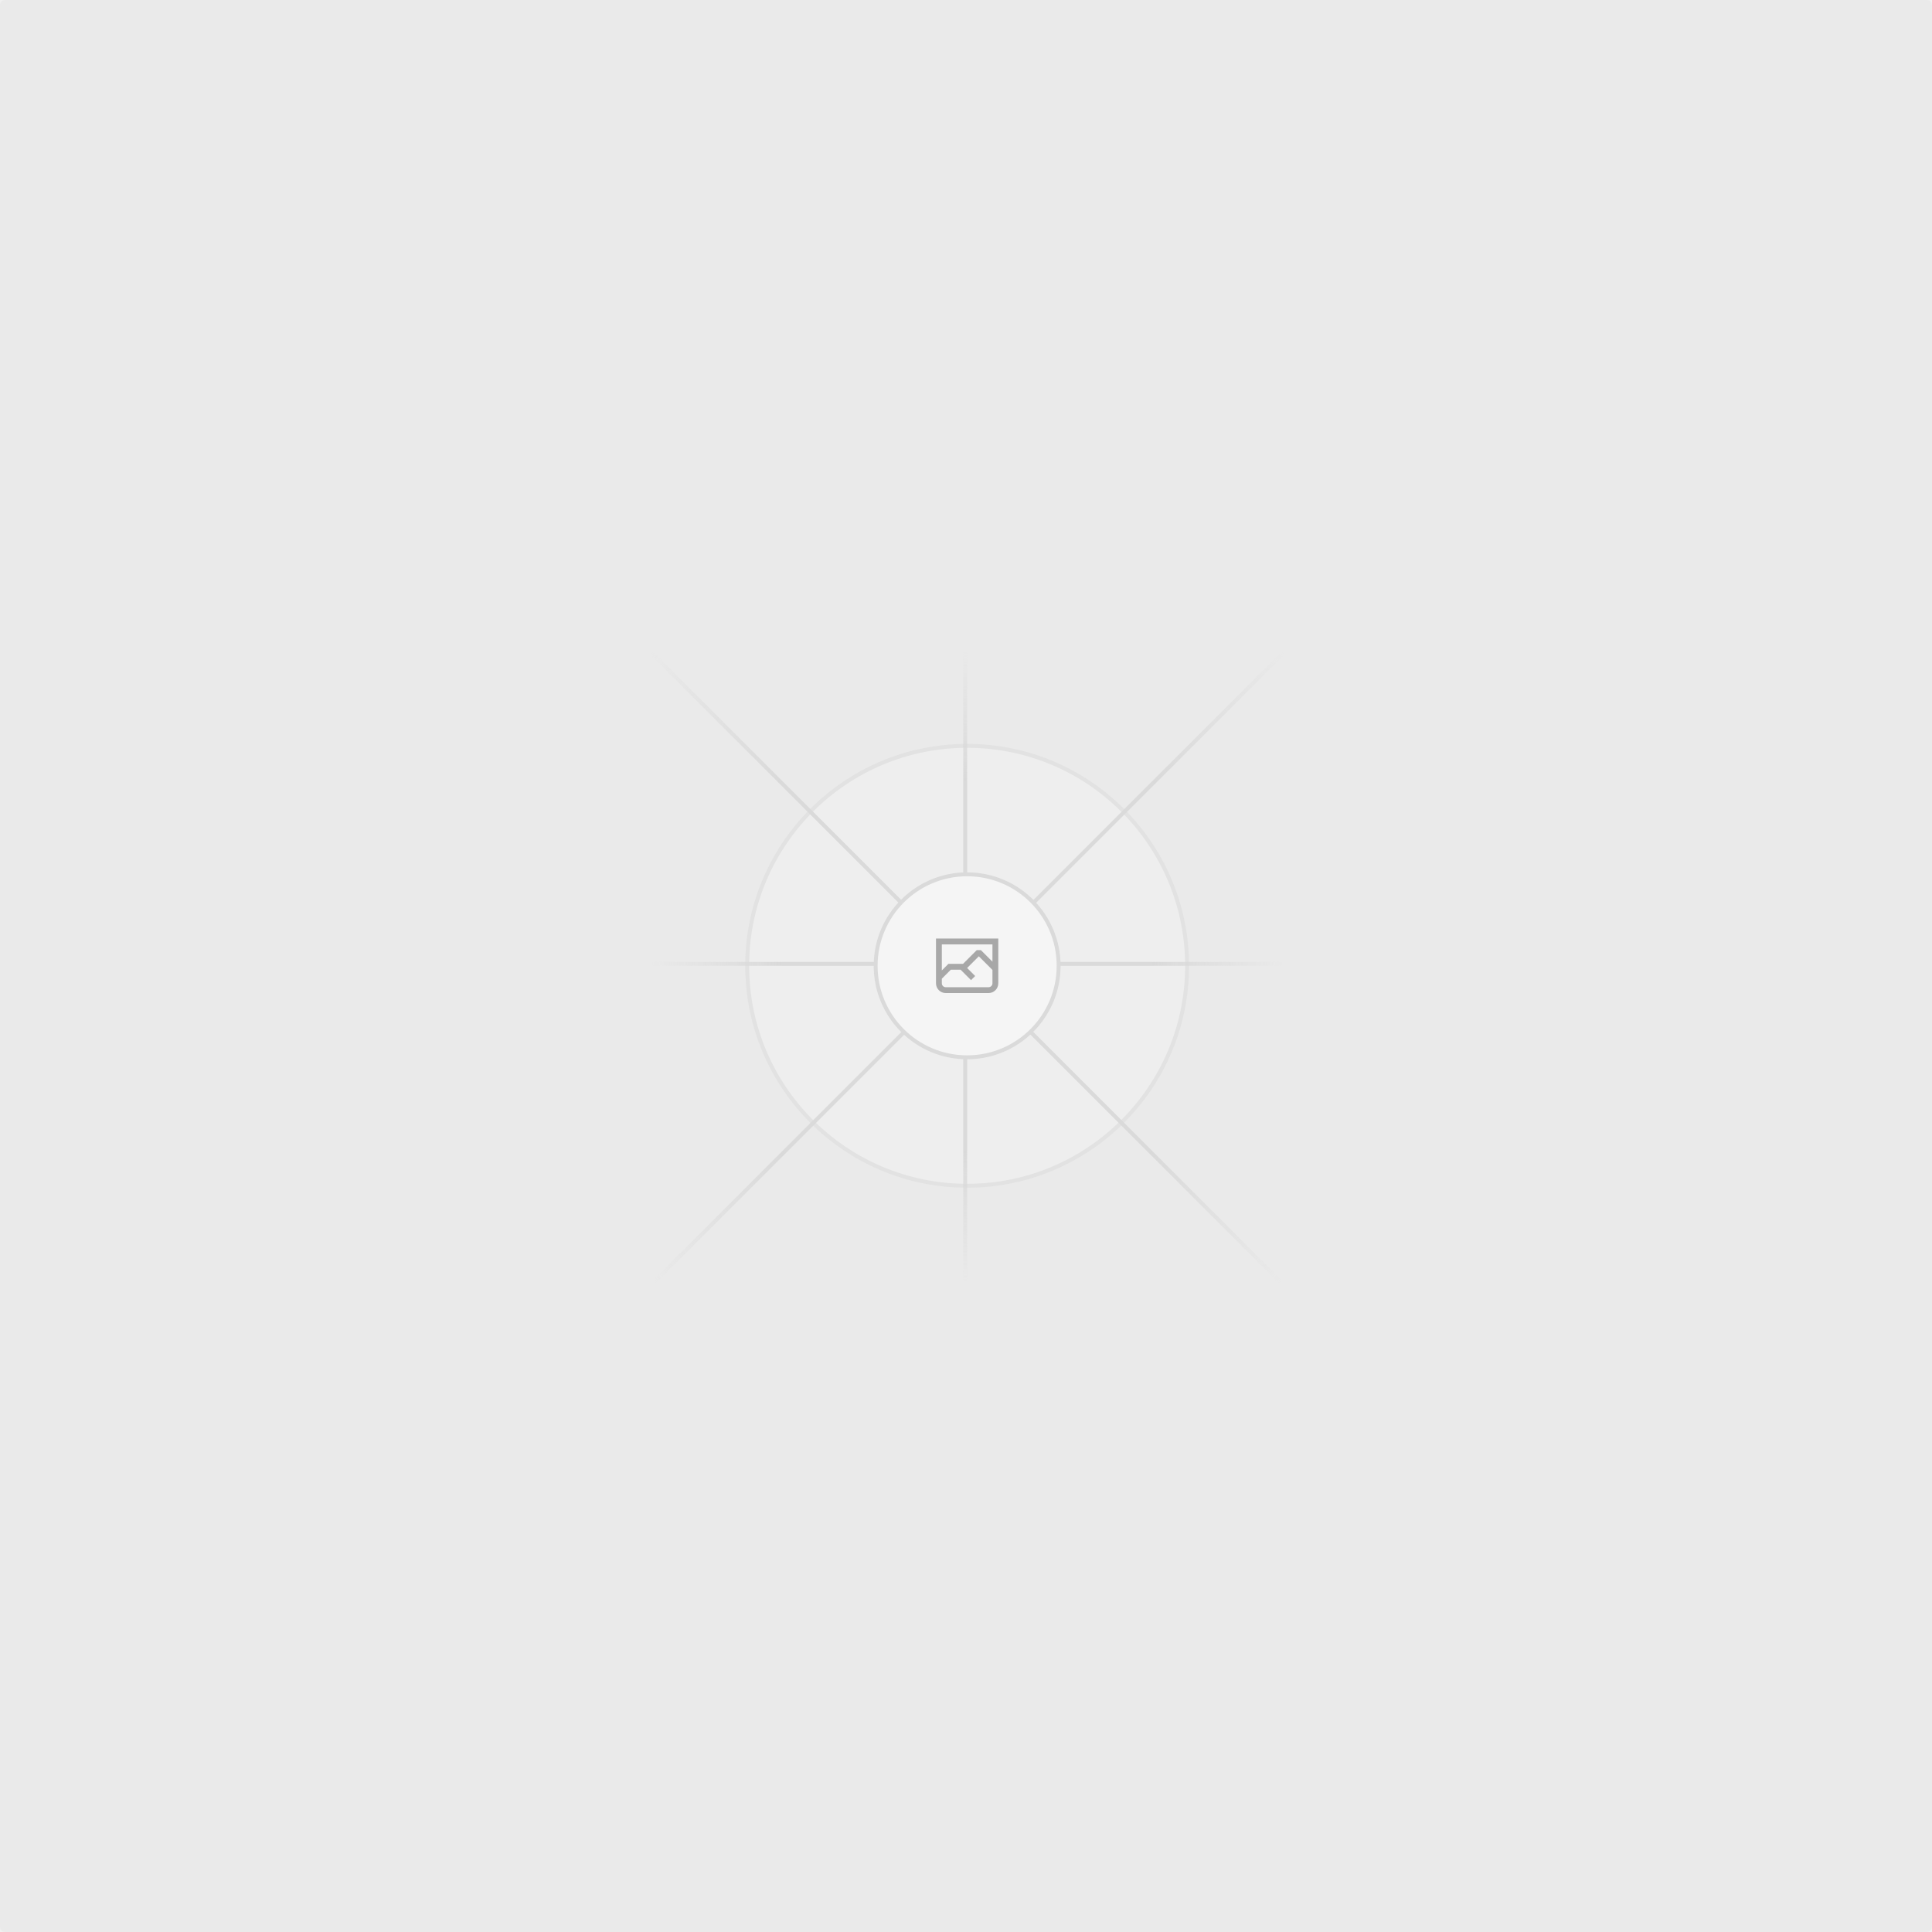
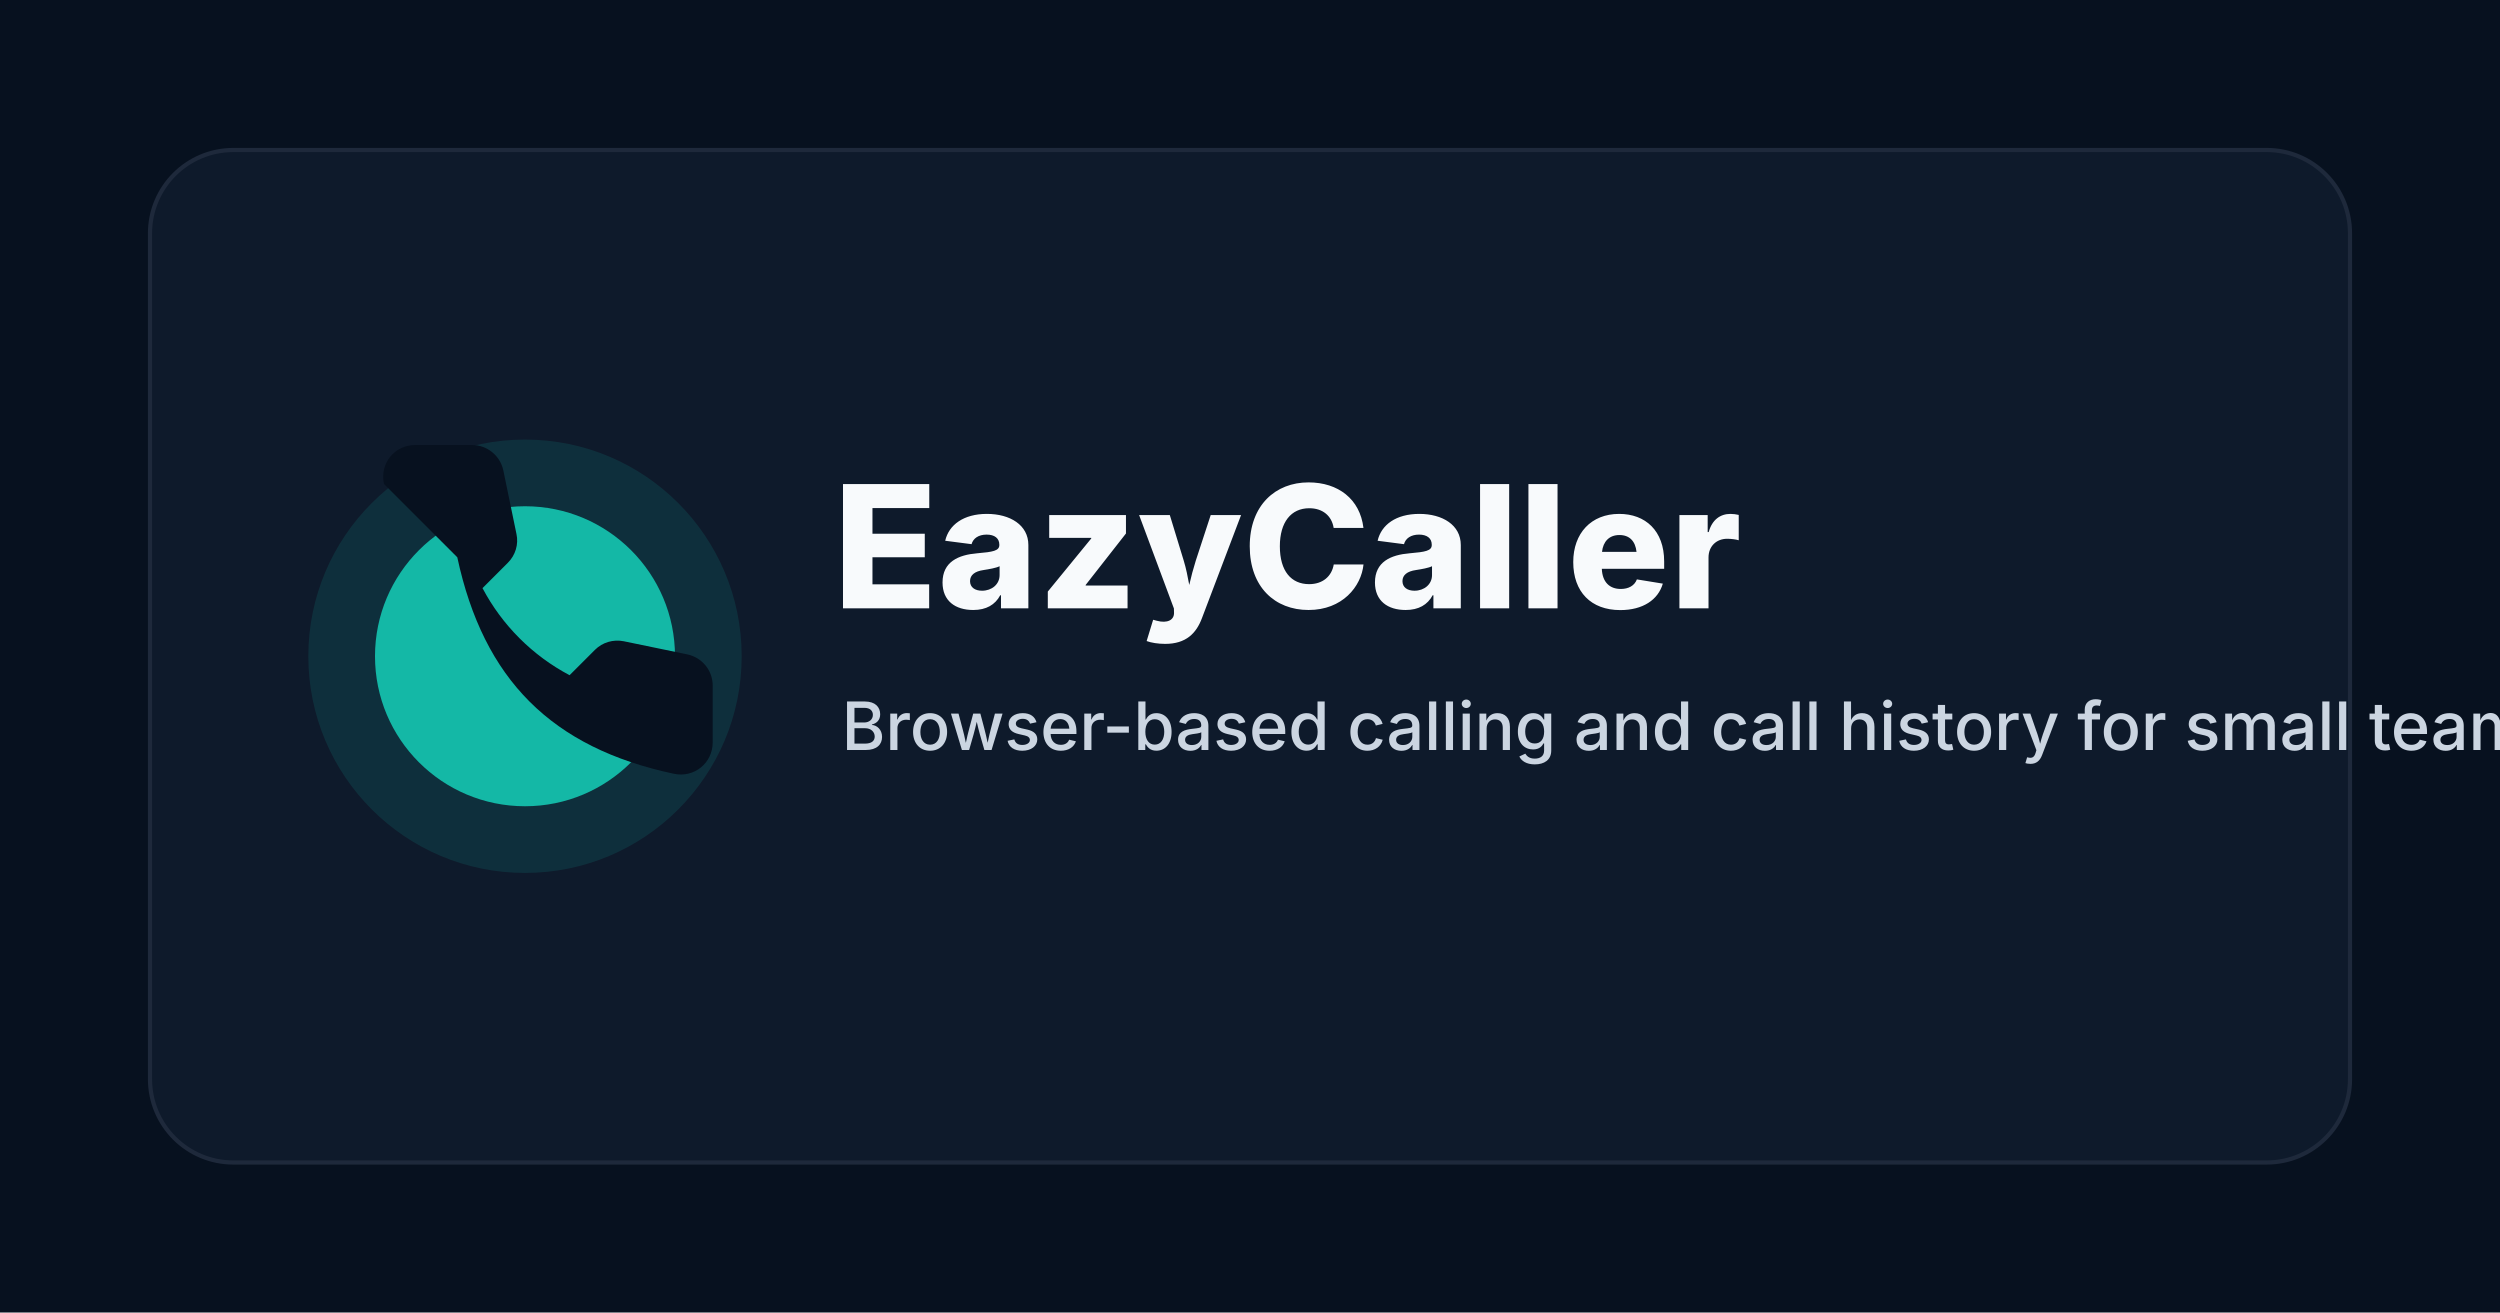
- <svg xmlns="http://www.w3.org/2000/svg" width="1200" height="1200" fill="none">
-   <rect width="1200" height="1200" fill="#EAEAEA" rx="3" />
-   <g opacity=".5">
-     <g opacity=".5">
-       <path fill="#FAFAFA" d="M600.709 736.5c-75.454 0-136.621-61.167-136.621-136.62 0-75.454 61.167-136.621 136.621-136.621 75.453 0 136.62 61.167 136.62 136.621 0 75.453-61.167 136.62-136.62 136.62Z" />
-       <path stroke="#C9C9C9" stroke-width="2.418" d="M600.709 736.5c-75.454 0-136.621-61.167-136.621-136.62 0-75.454 61.167-136.621 136.621-136.621 75.453 0 136.62 61.167 136.62 136.621 0 75.453-61.167 136.62-136.62 136.62Z" />
-     </g>
-     <path stroke="url(#a)" stroke-width="2.418" d="M0-1.209h553.581" transform="scale(1 -1) rotate(45 1163.11 91.165)" />
-     <path stroke="url(#b)" stroke-width="2.418" d="M404.846 598.671h391.726" />
-     <path stroke="url(#c)" stroke-width="2.418" d="M599.5 795.742V404.017" />
-     <path stroke="url(#d)" stroke-width="2.418" d="m795.717 796.597-391.441-391.44" />
-     <path fill="#fff" d="M600.709 656.704c-31.384 0-56.825-25.441-56.825-56.824 0-31.384 25.441-56.825 56.825-56.825 31.383 0 56.824 25.441 56.824 56.825 0 31.383-25.441 56.824-56.824 56.824Z" />
-     <g clip-path="url(#e)">
-       <path fill="#666" fill-rule="evenodd" d="M616.426 586.58h-31.434v16.176l3.553-3.554.531-.531h9.068l.074-.074 8.463-8.463h2.565l7.18 7.181V586.58Zm-15.715 14.654 3.698 3.699 1.283 1.282-2.565 2.565-1.282-1.283-5.2-5.199h-6.066l-5.514 5.514-.073.073v2.876a2.418 2.418 0 0 0 2.418 2.418h26.598a2.418 2.418 0 0 0 2.418-2.418v-8.317l-8.463-8.463-7.181 7.181-.071.072Zm-19.347 5.442v4.085a6.045 6.045 0 0 0 6.046 6.045h26.598a6.044 6.044 0 0 0 6.045-6.045v-7.108l1.356-1.355-1.282-1.283-.074-.073v-17.989h-38.689v23.43l-.146.146.146.147Z" clip-rule="evenodd" />
-     </g>
-     <path stroke="#C9C9C9" stroke-width="2.418" d="M600.709 656.704c-31.384 0-56.825-25.441-56.825-56.824 0-31.384 25.441-56.825 56.825-56.825 31.383 0 56.824 25.441 56.824 56.825 0 31.383-25.441 56.824-56.824 56.824Z" />
-   </g>
-   <defs>
-     <linearGradient id="a" x1="554.061" x2="-.48" y1=".083" y2=".087" gradientUnits="userSpaceOnUse">
-       <stop stop-color="#C9C9C9" stop-opacity="0" />
-       <stop offset=".208" stop-color="#C9C9C9" />
-       <stop offset=".792" stop-color="#C9C9C9" />
-       <stop offset="1" stop-color="#C9C9C9" stop-opacity="0" />
-     </linearGradient>
-     <linearGradient id="b" x1="796.912" x2="404.507" y1="599.963" y2="599.965" gradientUnits="userSpaceOnUse">
-       <stop stop-color="#C9C9C9" stop-opacity="0" />
-       <stop offset=".208" stop-color="#C9C9C9" />
-       <stop offset=".792" stop-color="#C9C9C9" />
-       <stop offset="1" stop-color="#C9C9C9" stop-opacity="0" />
-     </linearGradient>
-     <linearGradient id="c" x1="600.792" x2="600.794" y1="403.677" y2="796.082" gradientUnits="userSpaceOnUse">
-       <stop stop-color="#C9C9C9" stop-opacity="0" />
-       <stop offset=".208" stop-color="#C9C9C9" />
-       <stop offset=".792" stop-color="#C9C9C9" />
-       <stop offset="1" stop-color="#C9C9C9" stop-opacity="0" />
-     </linearGradient>
-     <linearGradient id="d" x1="404.85" x2="796.972" y1="403.903" y2="796.02" gradientUnits="userSpaceOnUse">
-       <stop stop-color="#C9C9C9" stop-opacity="0" />
-       <stop offset=".208" stop-color="#C9C9C9" />
-       <stop offset=".792" stop-color="#C9C9C9" />
-       <stop offset="1" stop-color="#C9C9C9" stop-opacity="0" />
-     </linearGradient>
-     <clipPath id="e">
-       <path fill="#fff" d="M581.364 580.535h38.689v38.689h-38.689z" />
-     </clipPath>
-   </defs>
+ <svg xmlns="http://www.w3.org/2000/svg" width="1200" height="630" viewBox="0 0 1200 630" fill="none">
+   <rect width="1200" height="630" fill="#07111F" />
+   <rect x="72" y="72" width="1056" height="486" rx="40" fill="#0E1A2B" stroke="#1E293B" stroke-width="2" />
+   <circle cx="252" cy="315" r="104" fill="#14B8A6" fill-opacity="0.14" />
+   <circle cx="252" cy="315" r="72" fill="#14B8A6" />
+   <path d="M219.5 267.5c12.6 58.7 45.3 91.4 103.9 103.9 9.8 2.1 18.7-5.1 18.7-15.1v-27.2c0-7.3-5.1-13.5-12.2-15l-30.5-6.3c-5-1-10.2.5-13.8 4.1l-12.2 12.2c-17.8-9.4-32.4-24-41.8-41.8l12.2-12.2c3.6-3.6 5.2-8.8 4.1-13.8l-6.3-30.5c-1.5-7.1-7.8-12.2-15-12.2h-27.2c-10.1 0-17.2 8.9-15.1 18.7Z" fill="#07111F" />
+   <text x="400" y="292" fill="#F8FAFC" font-family="Inter, Arial, sans-serif" font-size="82" font-weight="800">EazyCaller</text>
+   <text x="404" y="360" fill="#CBD5E1" font-family="Inter, Arial, sans-serif" font-size="32" font-weight="500">Browser-based calling and call history for small teams.</text>
</svg>
